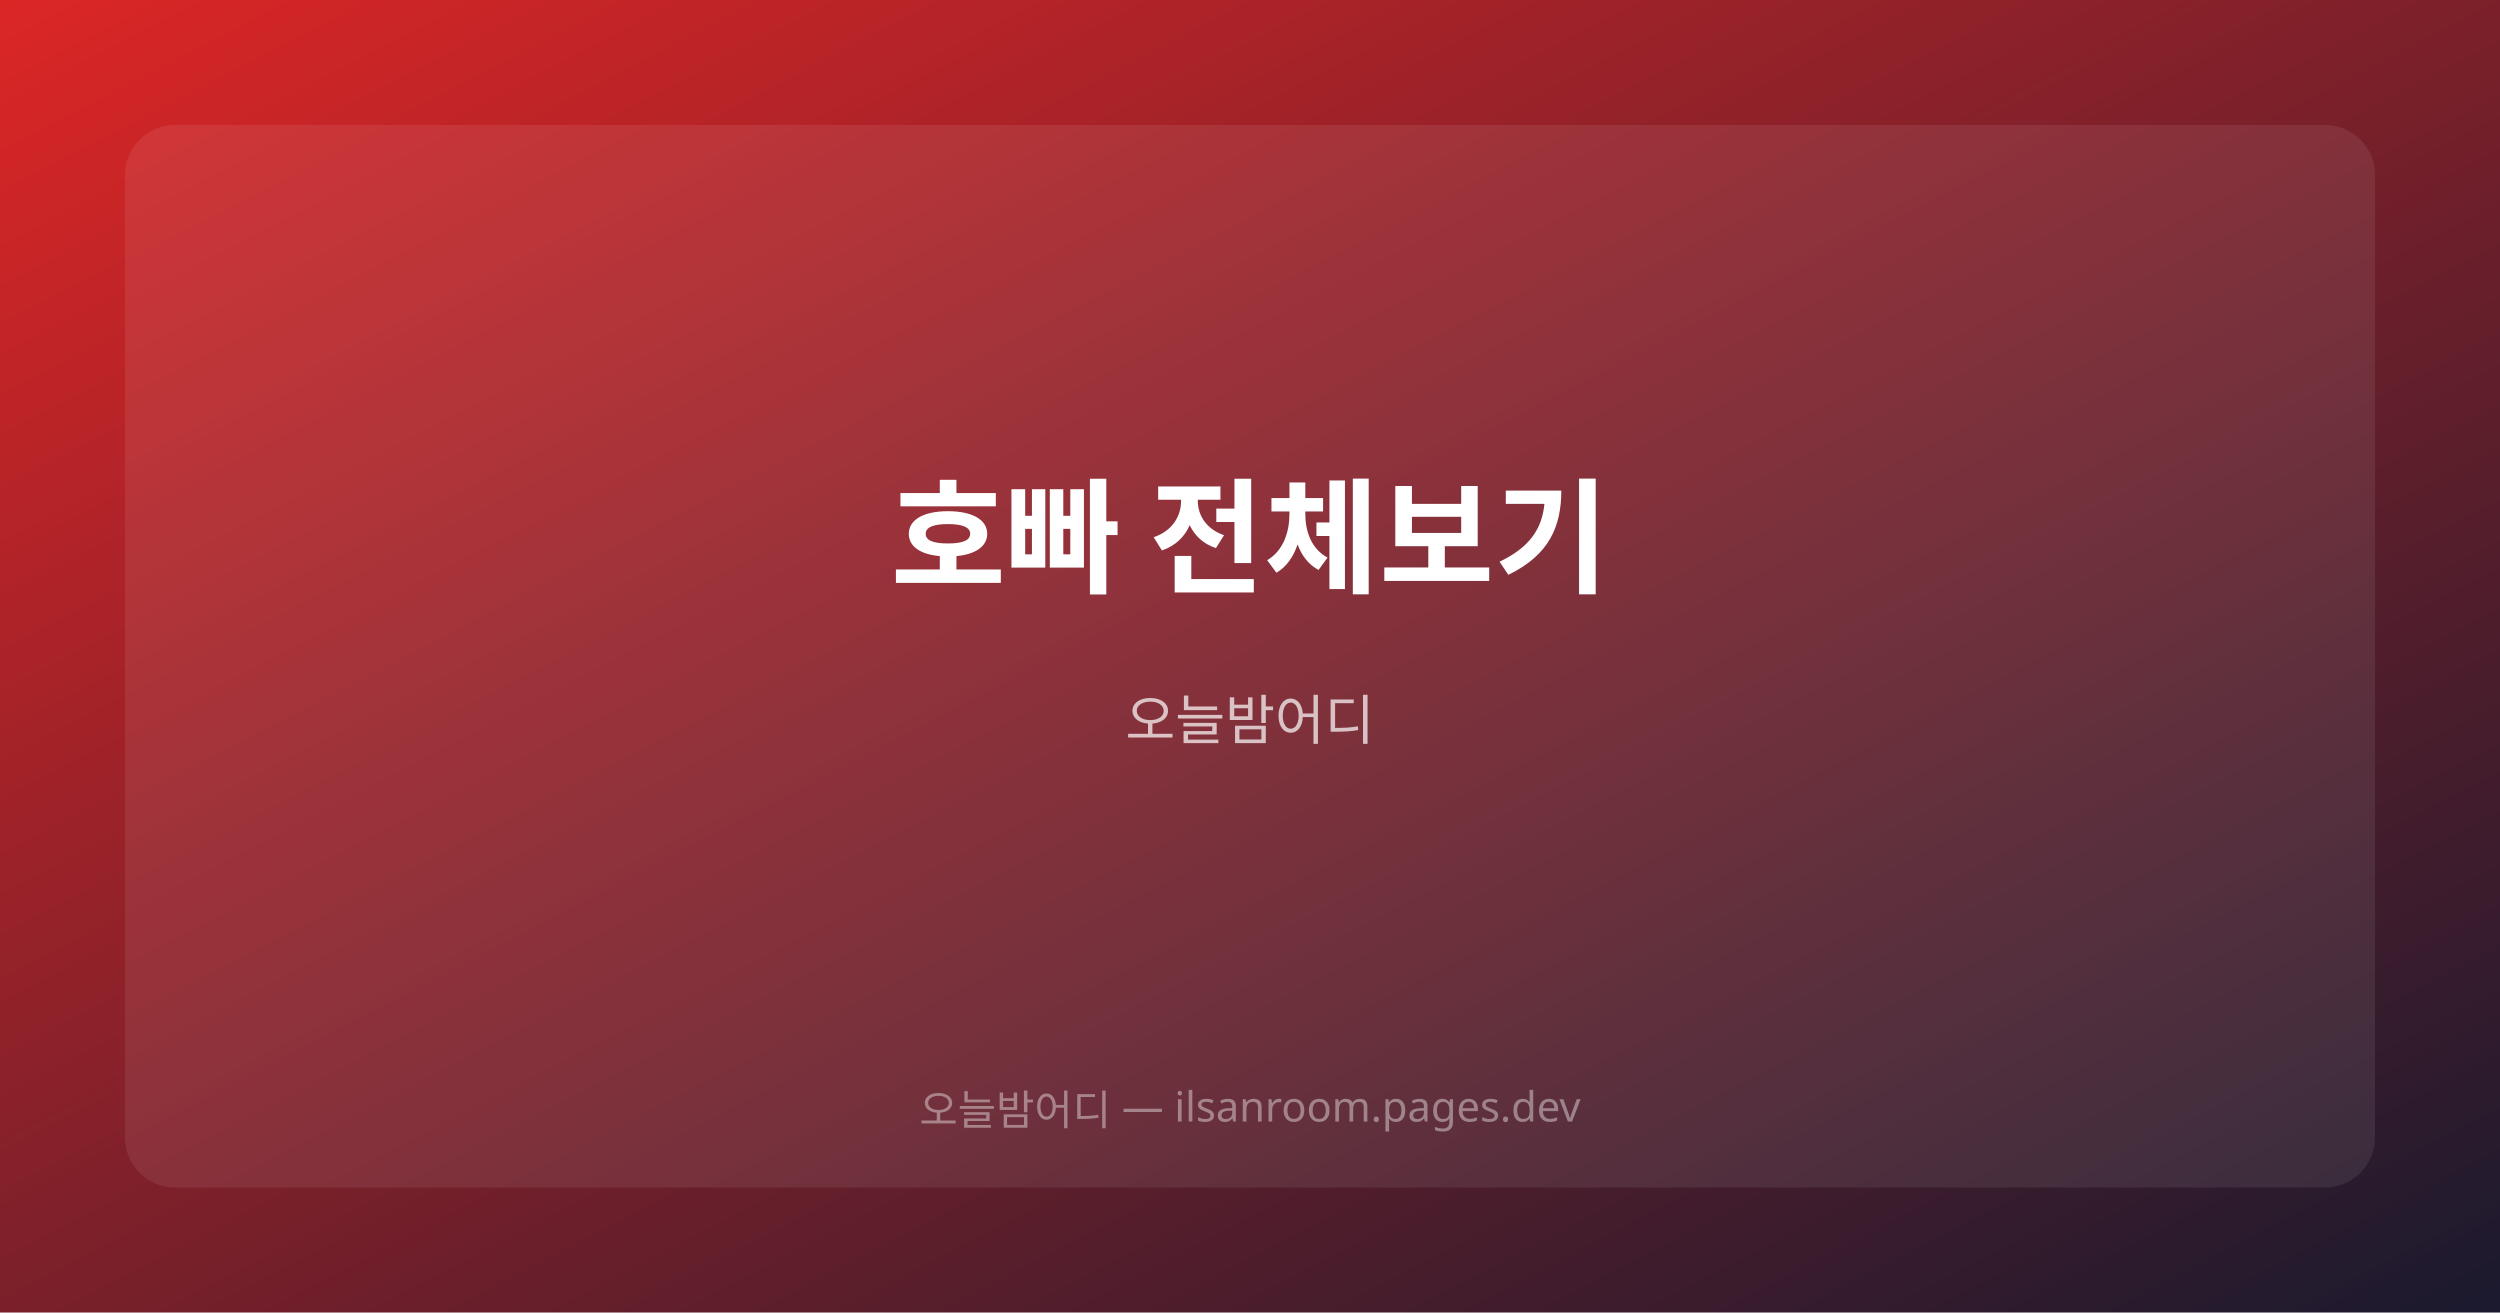
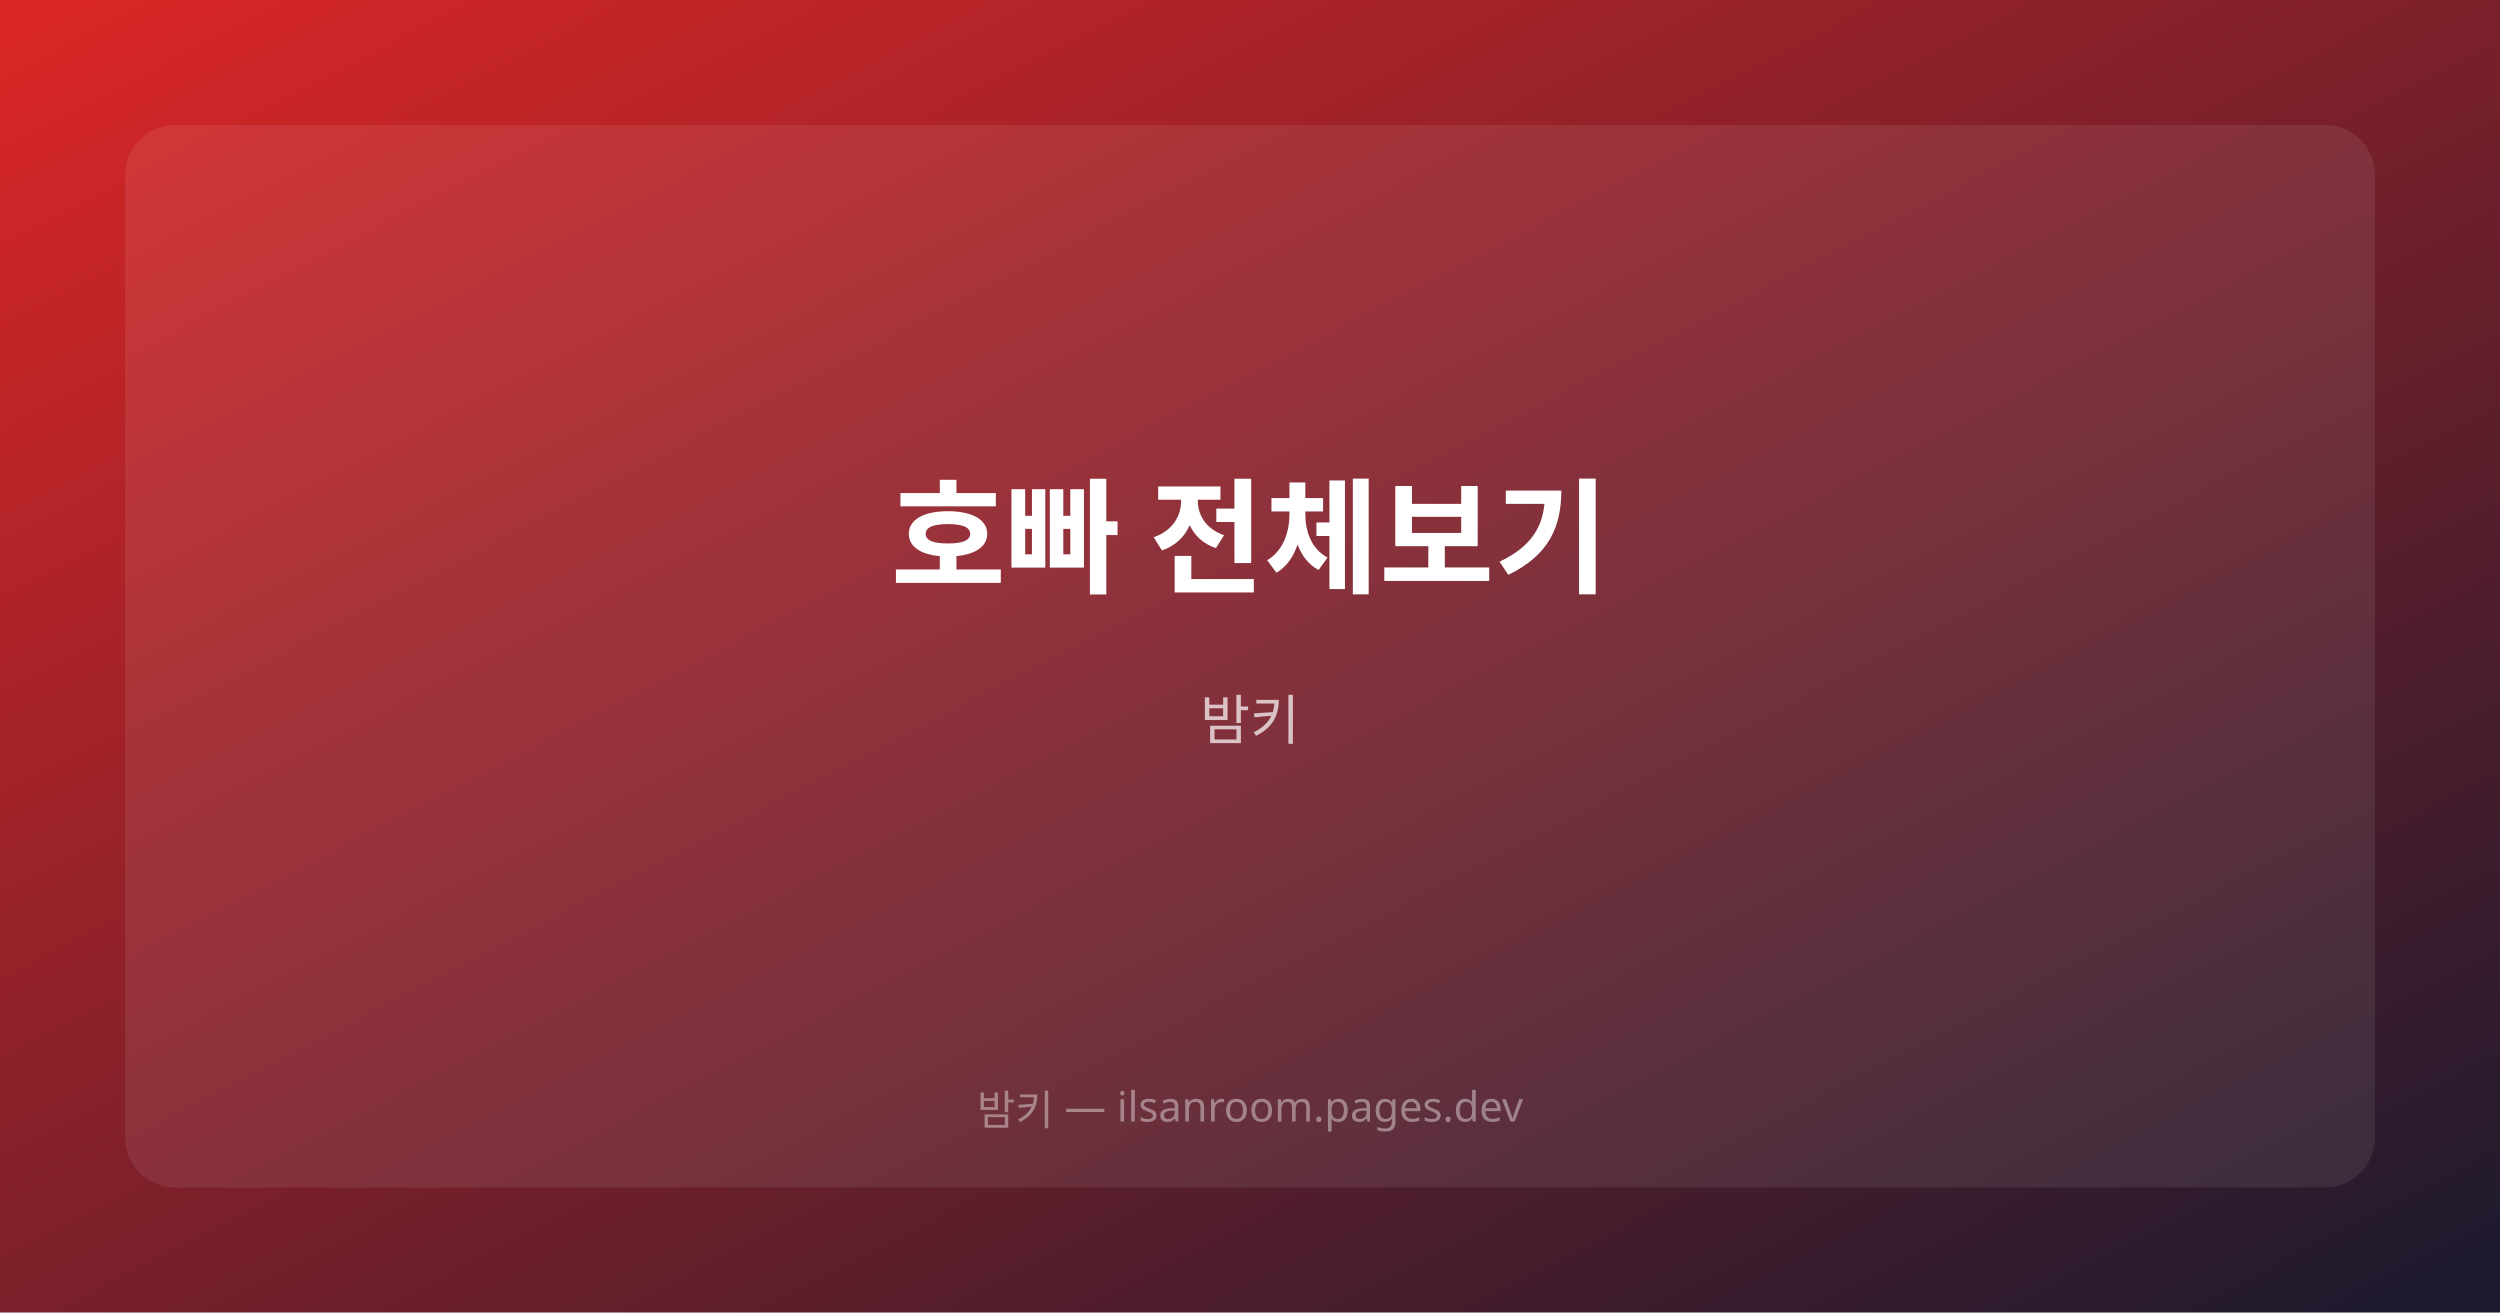
<svg xmlns="http://www.w3.org/2000/svg" width="1200" height="630" viewBox="0 0 1200 630">
  <defs>
    <linearGradient id="bg" x1="0%" y1="0%" x2="100%" y2="100%">
      <stop offset="0%" style="stop-color:#DC2626;stop-opacity:1" />
      <stop offset="100%" style="stop-color:#1a1a2e;stop-opacity:1" />
    </linearGradient>
  </defs>
  <rect width="1200" height="630" fill="url(#bg)" />
  <rect x="60" y="60" width="1080" height="510" rx="24" fill="rgba(255,255,255,0.08)" />
  <text x="600" y="280" text-anchor="middle" font-family="sans-serif" font-size="60" font-weight="bold" fill="white">호빠 전체보기</text>
-   <text x="600" y="355" text-anchor="middle" font-family="sans-serif" font-size="26" fill="rgba(255,255,255,0.7)">오늘밤어디</text>
-   <text x="600" y="540" text-anchor="middle" font-family="sans-serif" font-size="20" fill="rgba(255,255,255,0.4)">오늘밤어디 — ilsanroom.pages.dev</text>
+   <text x="600" y="355" text-anchor="middle" font-family="sans-serif" font-size="26" fill="rgba(255,255,255,0.7)">밤키</text>
+   <text x="600" y="540" text-anchor="middle" font-family="sans-serif" font-size="20" fill="rgba(255,255,255,0.4)">밤키 — ilsanroom.pages.dev</text>
</svg>
